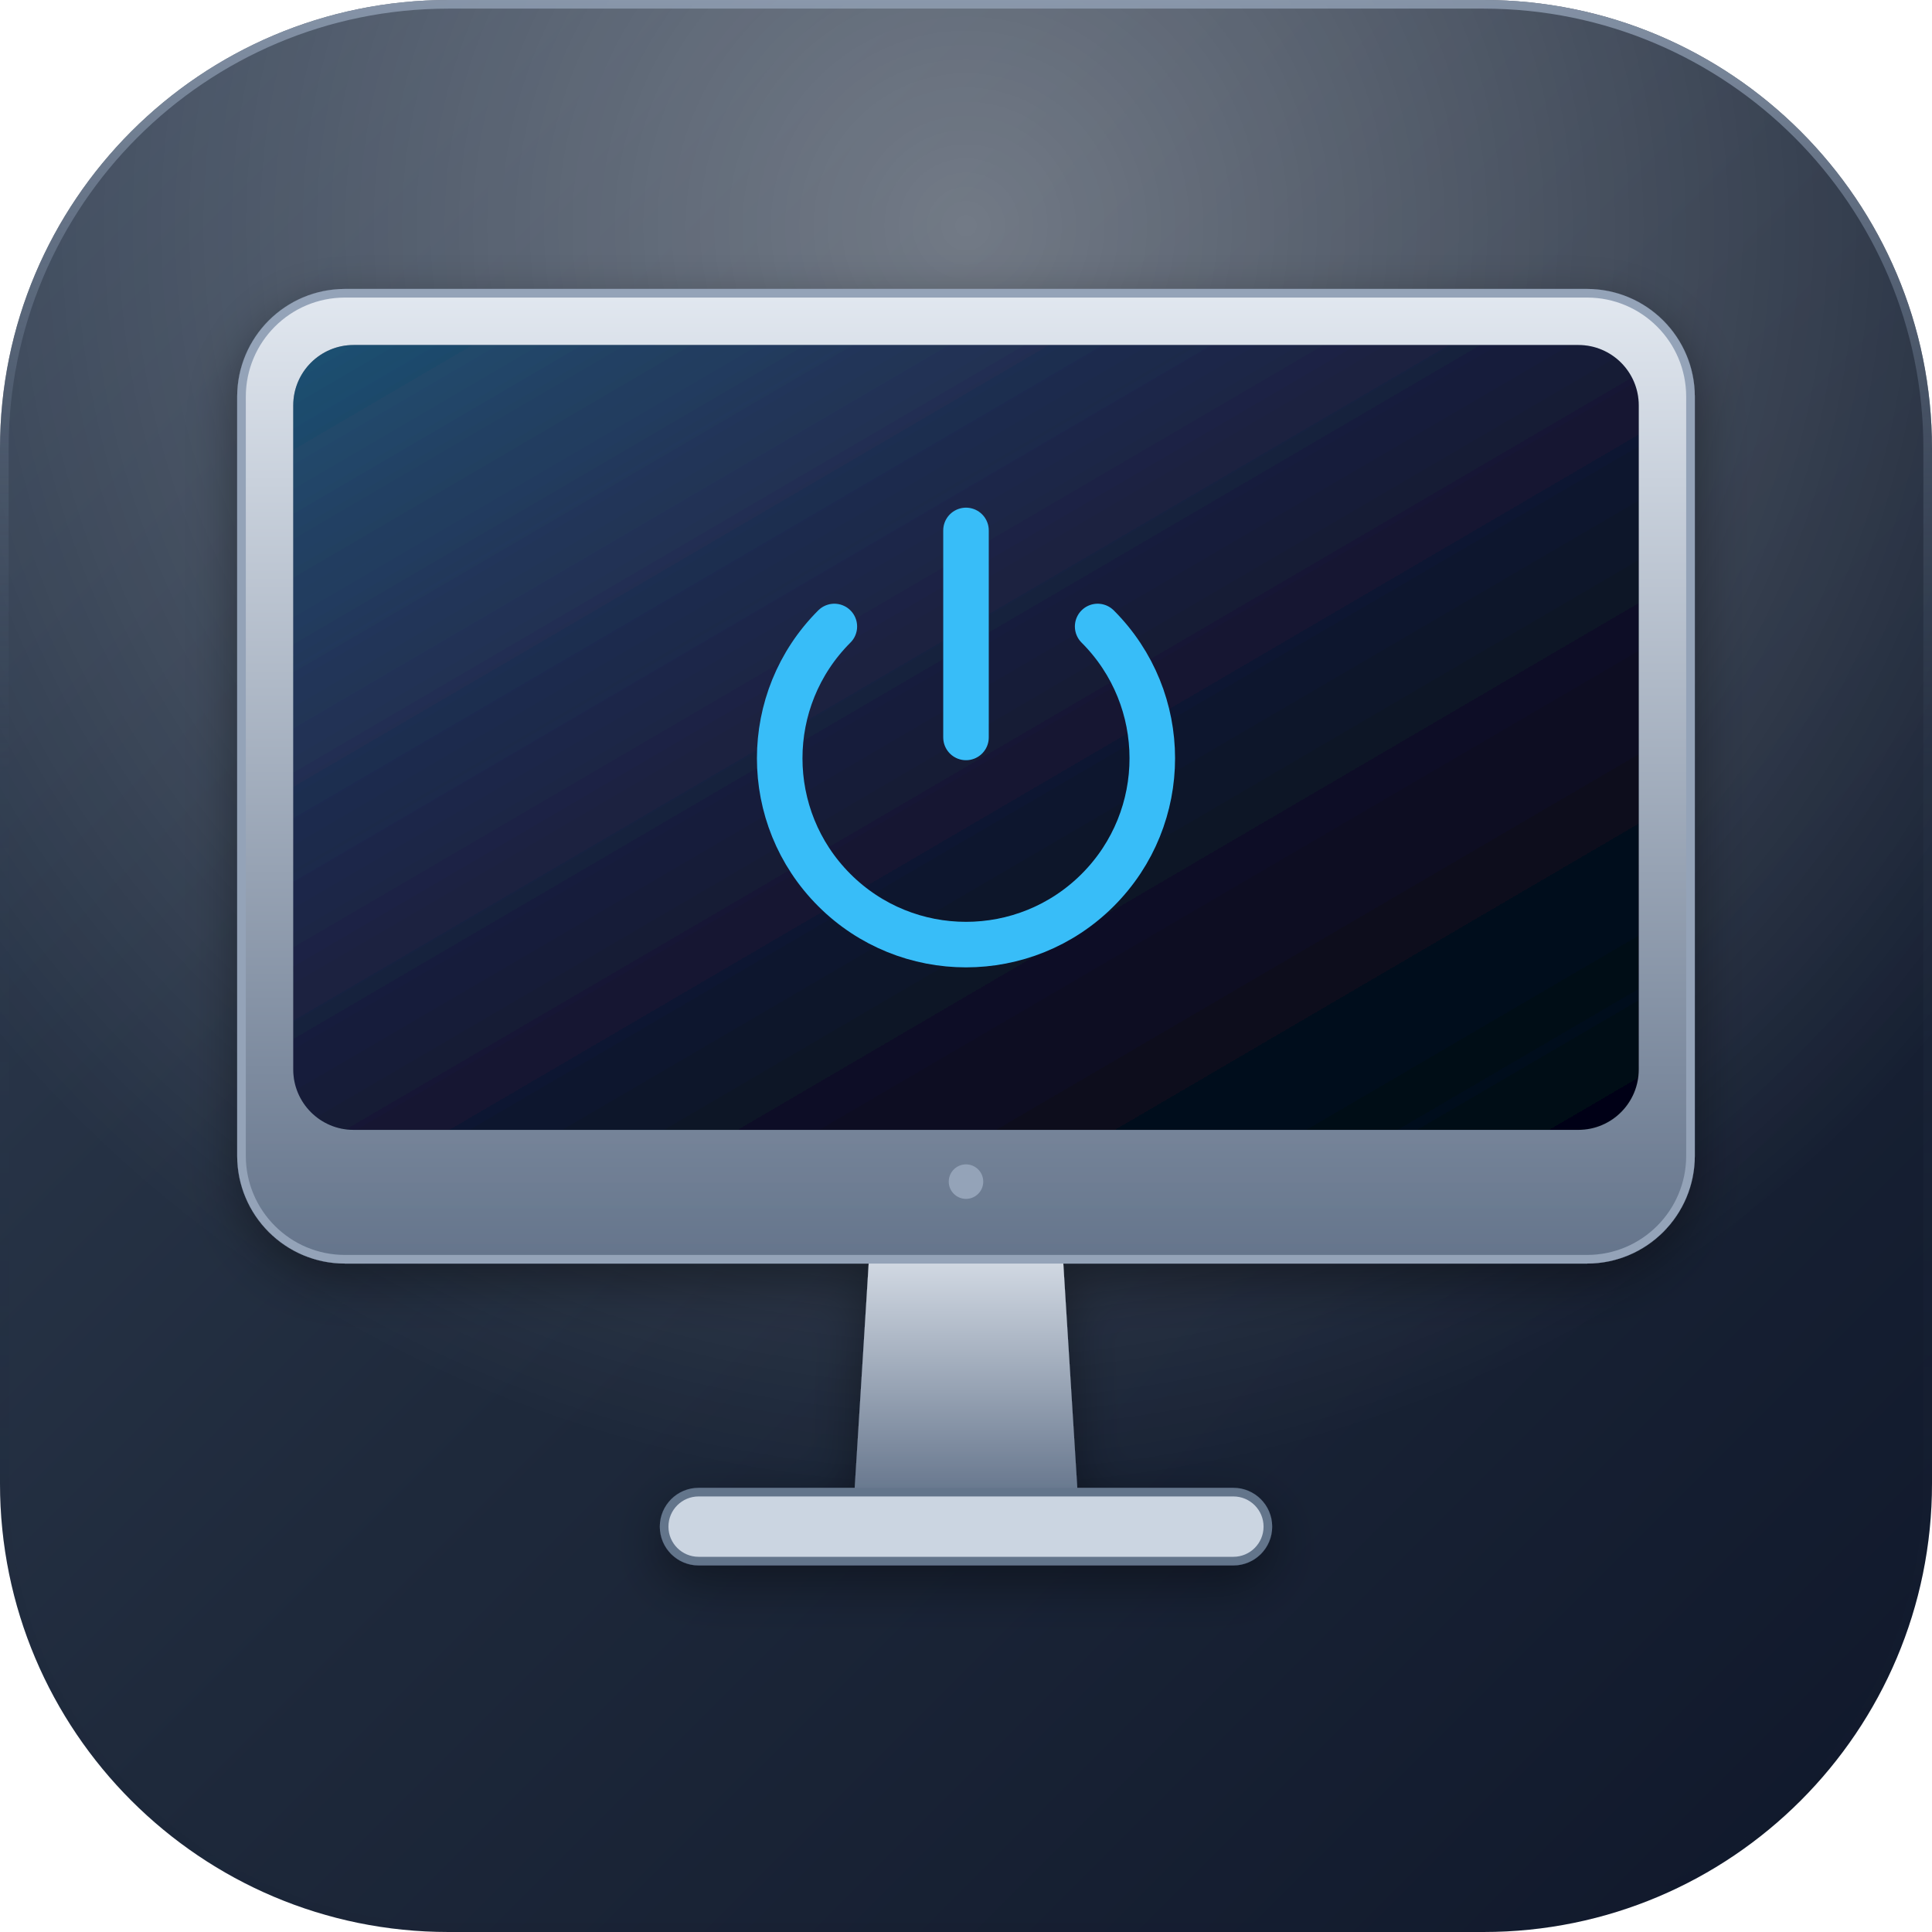
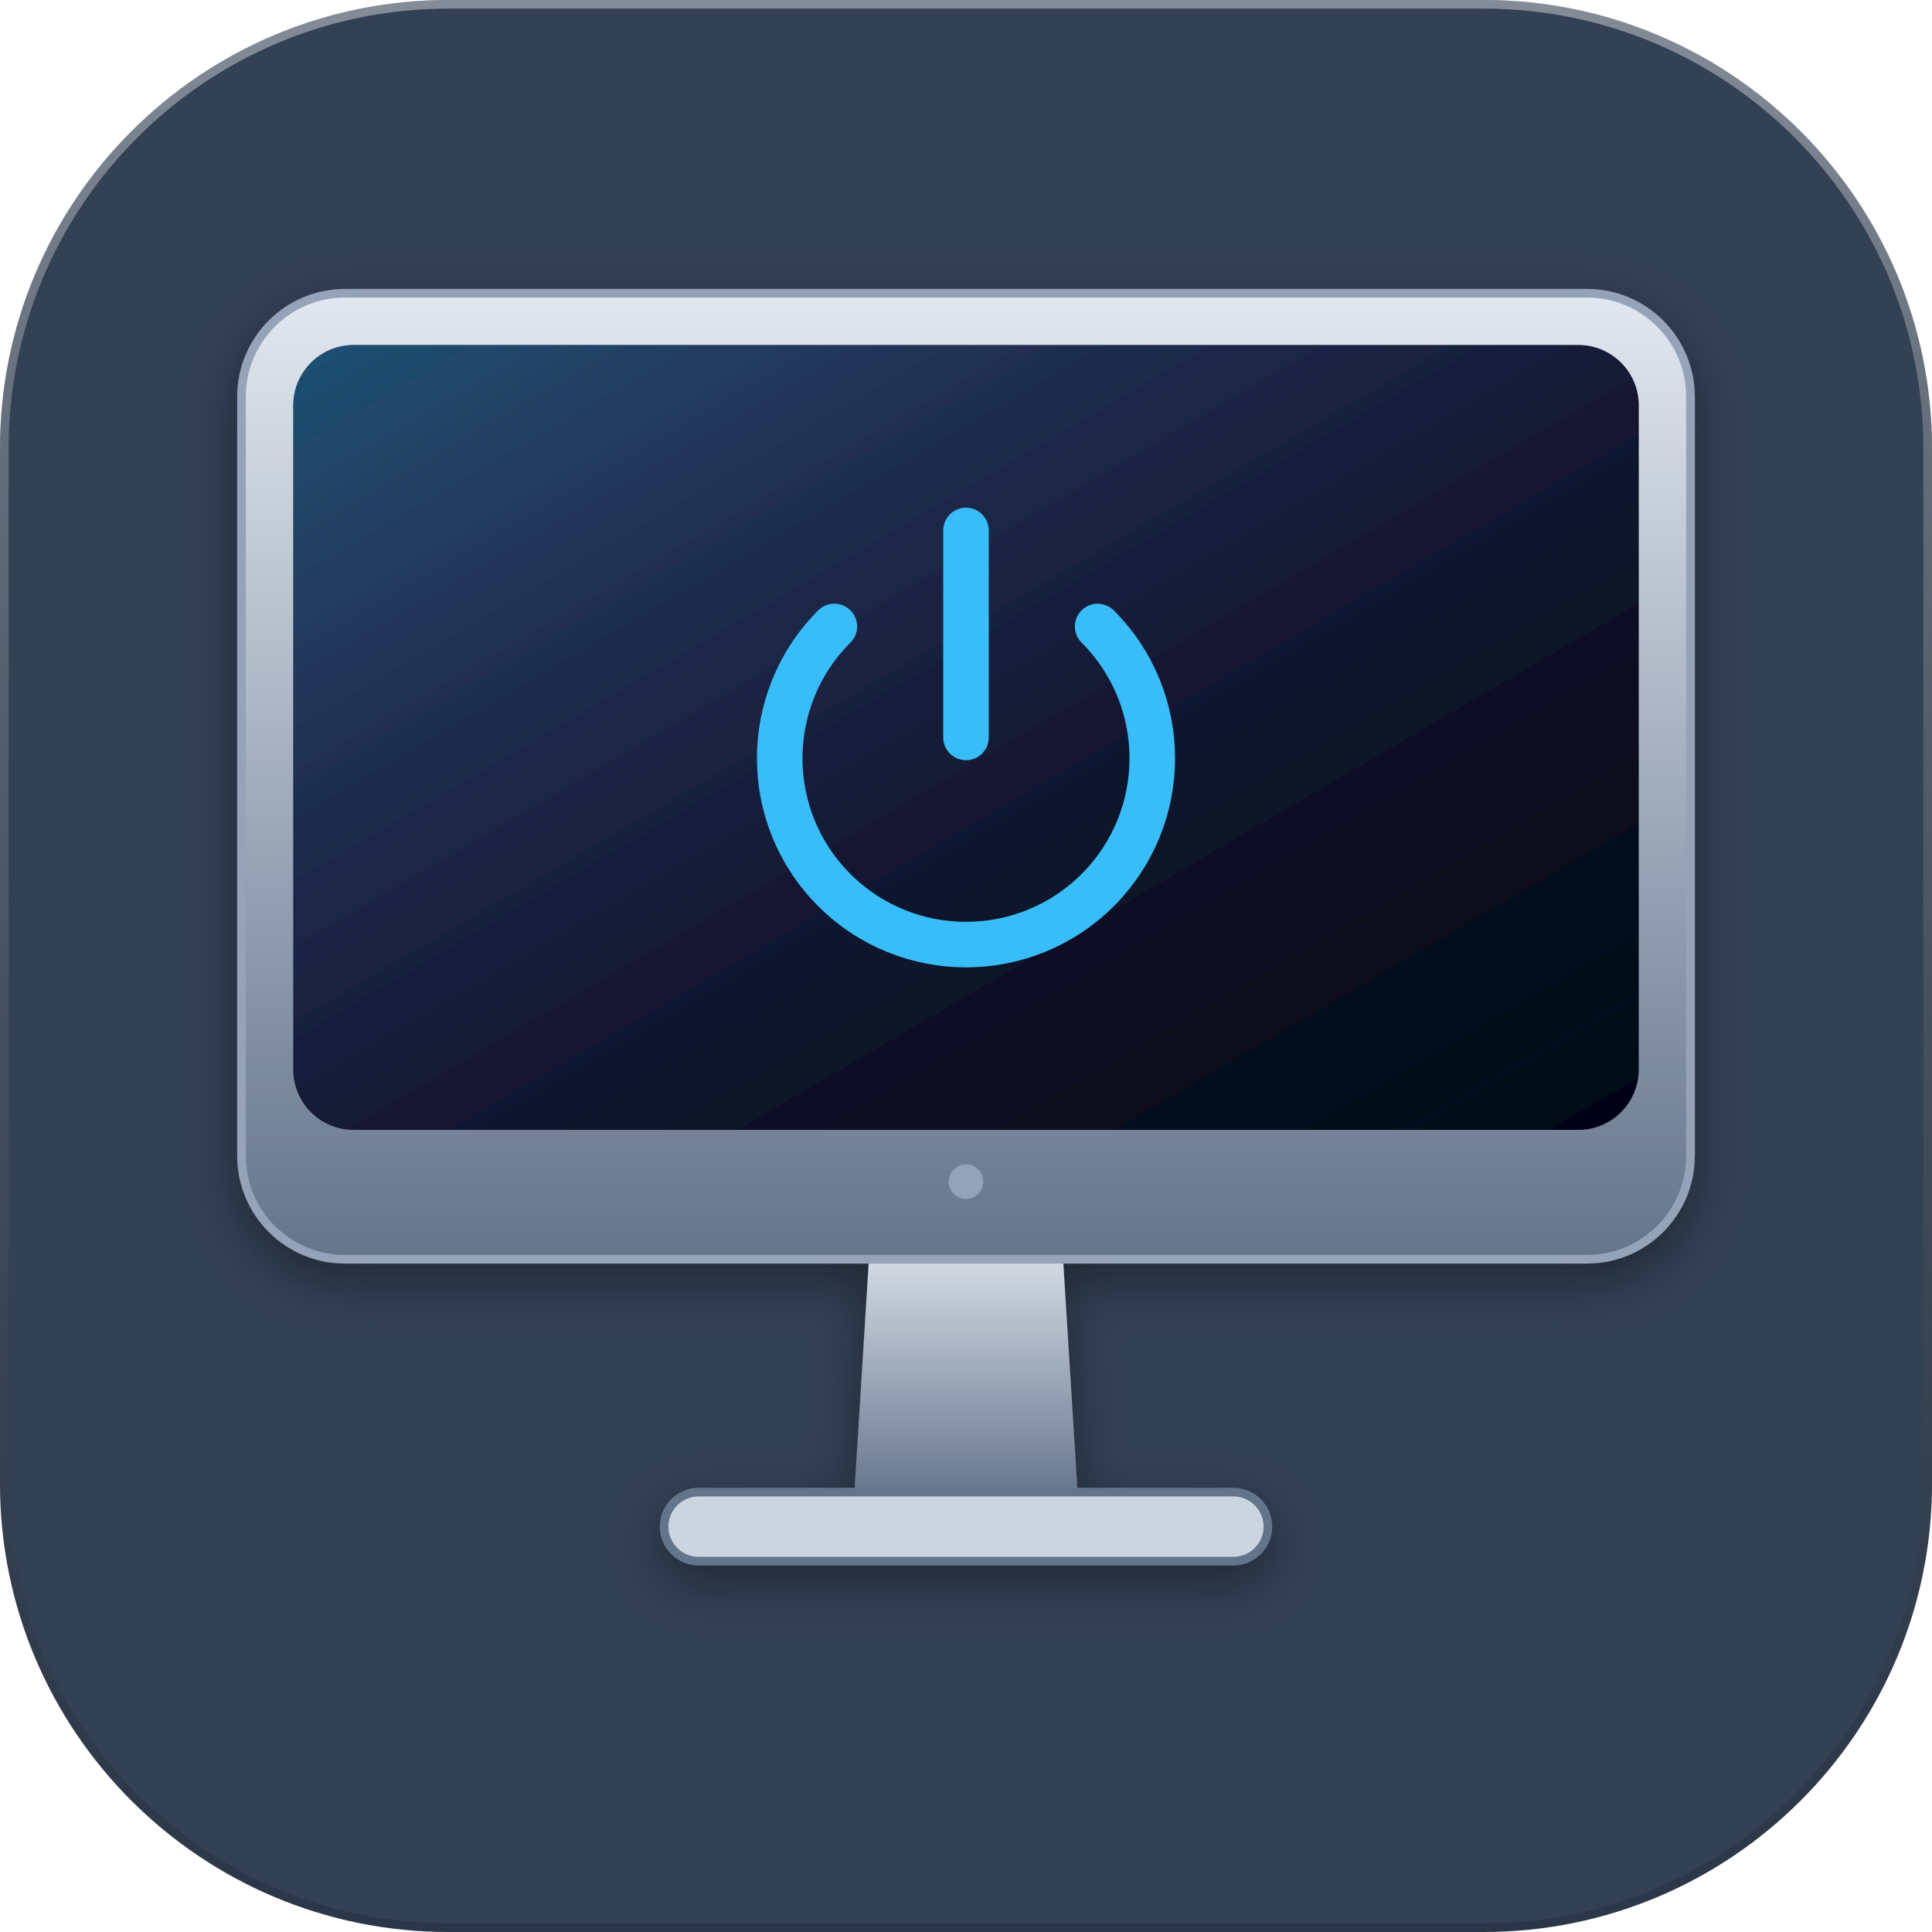
- <svg xmlns="http://www.w3.org/2000/svg" viewBox="32 32 448 448" width="512" height="512">
+ <svg xmlns="http://www.w3.org/2000/svg" width="512" height="512" viewBox="32 32 448 448">
  <defs>
-     <linearGradient id="bg" x1="0%" y1="0%" x2="100%" y2="100%">
-       <stop offset="0%" stop-color="#334155" />
-       <stop offset="50%" stop-color="#1E293B" />
-       <stop offset="100%" stop-color="#0F172A" />
-     </linearGradient>
-     <radialGradient id="topSheen" cx="50%" cy="12%" r="65%">
-       <stop offset="0%" stop-color="#FFFFFF" stop-opacity="0.35" />
-       <stop offset="100%" stop-color="#FFFFFF" stop-opacity="0" />
-     </radialGradient>
    <linearGradient id="specularRim" x1="0%" y1="0%" x2="0%" y2="100%">
-       <stop offset="0%" stop-color="#94A3B8" stop-opacity="0.8" />
-       <stop offset="40%" stop-color="#334155" stop-opacity="0.2" />
-       <stop offset="100%" stop-color="#0F172A" stop-opacity="0.05" />
+       <stop offset="0%" stop-color="#FFFFFF" stop-opacity="0.4" />
+       <stop offset="100%" stop-color="#000000" stop-opacity="0.15" />
    </linearGradient>
    <linearGradient id="aluminum" x1="0%" y1="0%" x2="0%" y2="100%">
      <stop offset="0%" stop-color="#E2E8F0" />
      <stop offset="100%" stop-color="#64748B" />
    </linearGradient>
    <linearGradient id="screenGlass" x1="0%" y1="0%" x2="100%" y2="100%">
      <stop offset="0%" stop-color="#0F172A" />
      <stop offset="100%" stop-color="#020617" />
    </linearGradient>
    <linearGradient id="screenSheen" x1="0%" y1="0%" x2="100%" y2="100%">
      <stop offset="0%" stop-color="#38BDF8" stop-opacity="0.35" />
      <stop offset="40%" stop-color="#818CF8" stop-opacity="0.15" />
      <stop offset="100%" stop-color="#000000" stop-opacity="0" />
    </linearGradient>
    <filter id="shadow" x="-20%" y="-20%" width="140%" height="140%">
-       <feDropShadow dx="0" dy="14" stdDeviation="16" flood-color="#000000" flood-opacity="0.75" />
+       <feDropShadow dx="0" dy="8" stdDeviation="8" flood-color="#000000" flood-opacity="0.75" />
      <feDropShadow dx="0" dy="4" stdDeviation="6" flood-color="#000000" flood-opacity="0.4" />
    </filter>
  </defs>
-   <rect x="32" y="32" width="448" height="448" rx="104" fill="url(#bg)" />
-   <rect x="32" y="32" width="448" height="448" rx="104" fill="url(#topSheen)" />
+   <rect x="32" y="32" width="448" height="448" rx="104" fill="#334155" />
  <rect x="33" y="33" width="446" height="446" rx="103" fill="none" stroke="url(#specularRim)" stroke-width="2" />
  <g filter="url(#shadow)">
    <path d="M 234 316 L 230 380 L 282 380 L 278 316 Z" fill="url(#aluminum)" />
    <rect x="186" y="378" width="140" height="16" rx="8" fill="#CBD5E1" stroke="#64748B" stroke-width="2" />
    <rect x="88" y="100" width="336" height="224" rx="24" fill="url(#aluminum)" stroke="#94A3B8" stroke-width="2" />
    <rect x="100" y="112" width="312" height="182" rx="14" fill="url(#screenGlass)" />
    <rect x="100" y="112" width="312" height="182" rx="14" fill="url(#screenSheen)" />
    <g transform="translate(256 203) scale(4.8) translate(-12 -12)">
      <path d="M 18.36 6.64 A 9 9 0 1 1 5.64 6.64" fill="none" stroke="#38BDF8" stroke-width="2.2" stroke-linecap="round" />
      <line x1="12" y1="2" x2="12" y2="12" stroke="#38BDF8" stroke-width="2.2" stroke-linecap="round" />
    </g>
    <circle cx="256" cy="306" r="4" fill="#94A3B8" />
  </g>
</svg>
